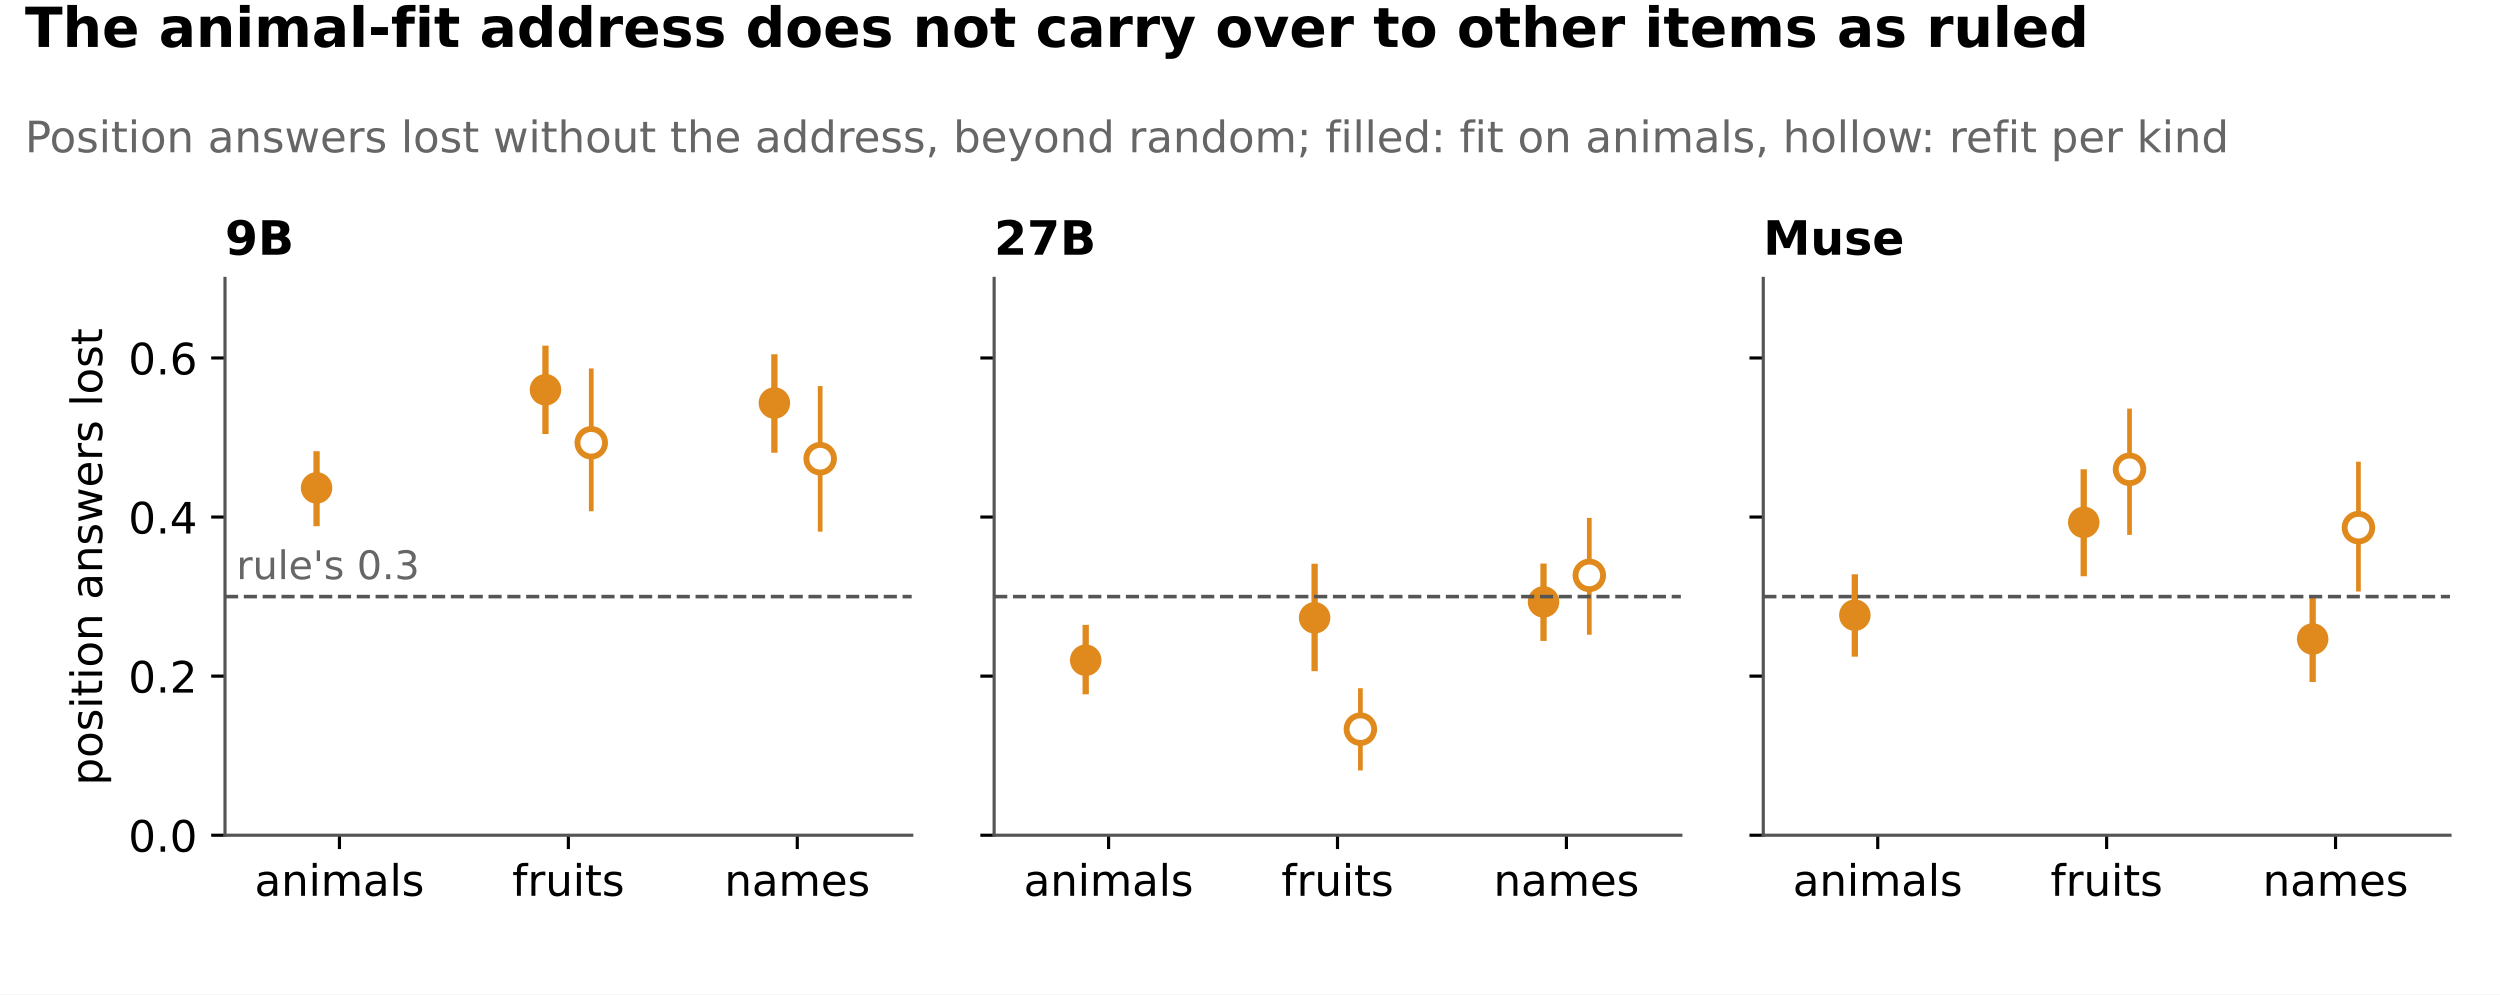
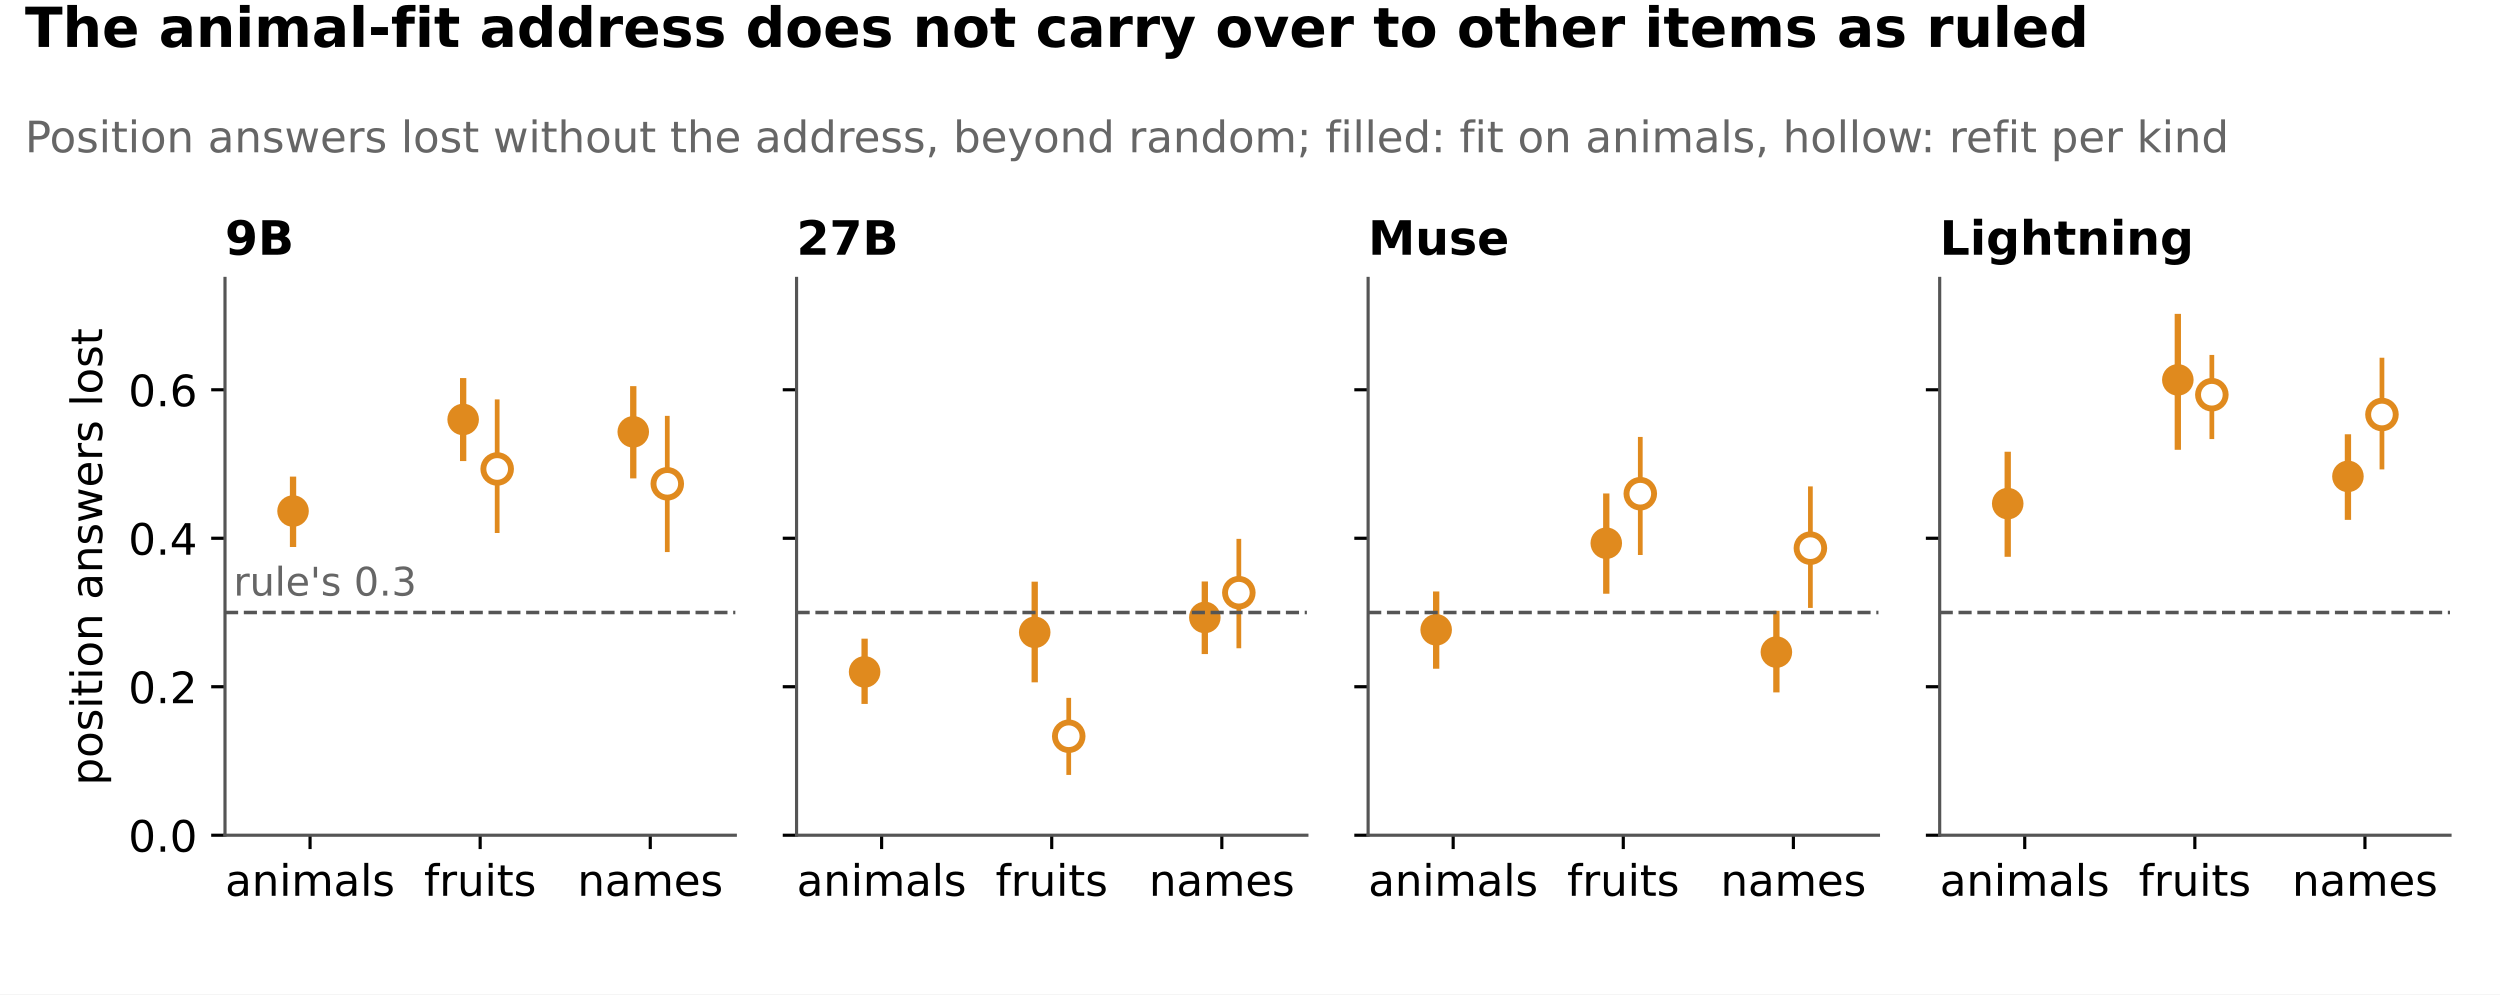
<svg xmlns="http://www.w3.org/2000/svg" xmlns:xlink="http://www.w3.org/1999/xlink" width="633.6pt" height="252pt" viewBox="0 0 633.6 252" version="1.1">
  <defs>
    <style type="text/css">*{stroke-linejoin: round; stroke-linecap: butt}</style>
  </defs>
  <g id="figure_1">
    <g id="patch_1">
      <path d="M 0 252  L 633.6 252  L 633.6 0  L 0 0  z " style="fill: #ffffff" />
    </g>
    <g id="axes_1">
      <g id="patch_2">
-         <path d="M 57.024 211.68  L 231.068 211.68  L 231.068 70.56  L 57.024 70.56  z " style="fill: #ffffff" />
+         <path d="M 57.024 211.68  L 186.36 211.68  L 186.36 70.56  L 57.024 70.56  z " style="fill: #ffffff" />
      </g>
      <g id="matplotlib.axis_1">
        <g id="xtick_1">
          <g id="line2d_1">
            <defs>
-               <path id="m06ecf97199" d="M 0 0  L 0 3.5  " style="stroke: #000000; stroke-width: 0.8" />
+               <path id="mdbc4433625" d="M 0 0  L 0 3.5  " style="stroke: #000000; stroke-width: 0.8" />
            </defs>
            <g>
-               <use xlink:href="#m06ecf97199" x="86.031" y="211.68" style="stroke: #000000; stroke-width: 0.8" />
+               <use xlink:href="#mdbc4433625" x="78.58" y="211.68" style="stroke: #000000; stroke-width: 0.8" />
            </g>
          </g>
          <g id="text_1">
-             <text style="font-size: 11px; font-family: 'DejaVu Sans'; text-anchor: middle" x="86.031" y="227.038" transform="rotate(-0 86.03141 227.0383)">animals</text>
+             <text style="font-size: 11px; font-family: 'DejaVu Sans'; text-anchor: middle" x="78.58" y="227.038" transform="rotate(-0 78.57996 227.0383)">animals</text>
          </g>
        </g>
        <g id="xtick_2">
          <g id="line2d_2">
            <g>
-               <use xlink:href="#m06ecf97199" x="144.046" y="211.68" style="stroke: #000000; stroke-width: 0.8" />
+               <use xlink:href="#mdbc4433625" x="121.692" y="211.68" style="stroke: #000000; stroke-width: 0.8" />
            </g>
          </g>
          <g id="text_2">
-             <text style="font-size: 11px; font-family: 'DejaVu Sans'; text-anchor: middle" x="144.046" y="227.038" transform="rotate(-0 144.0462 227.0383)">fruits</text>
+             <text style="font-size: 11px; font-family: 'DejaVu Sans'; text-anchor: middle" x="121.692" y="227.038" transform="rotate(-0 121.6919 227.0383)">fruits</text>
          </g>
        </g>
        <g id="xtick_3">
          <g id="line2d_3">
            <g>
-               <use xlink:href="#m06ecf97199" x="202.061" y="211.68" style="stroke: #000000; stroke-width: 0.8" />
+               <use xlink:href="#mdbc4433625" x="164.804" y="211.68" style="stroke: #000000; stroke-width: 0.8" />
            </g>
          </g>
          <g id="text_3">
-             <text style="font-size: 11px; font-family: 'DejaVu Sans'; text-anchor: middle" x="202.061" y="227.037" transform="rotate(-0 202.061 227.0374)">names</text>
+             <text style="font-size: 11px; font-family: 'DejaVu Sans'; text-anchor: middle" x="164.804" y="227.037" transform="rotate(-0 164.8038 227.0374)">names</text>
          </g>
        </g>
      </g>
      <g id="matplotlib.axis_2">
        <g id="ytick_1">
          <g id="line2d_4">
            <defs>
-               <path id="md6d8e368d9" d="M 0 0  L -3.5 0  " style="stroke: #000000; stroke-width: 0.8" />
+               <path id="m217dbe6133" d="M 0 0  L -3.5 0  " style="stroke: #000000; stroke-width: 0.8" />
            </defs>
            <g>
-               <use xlink:href="#md6d8e368d9" x="57.024" y="211.68" style="stroke: #000000; stroke-width: 0.8" />
+               <use xlink:href="#m217dbe6133" x="57.024" y="211.68" style="stroke: #000000; stroke-width: 0.8" />
            </g>
          </g>
          <g id="text_4">
            <text style="font-size: 11px; font-family: 'DejaVu Sans'; text-anchor: end" x="50.024" y="215.859" transform="rotate(-0 50.024 215.8587)">0.0</text>
          </g>
        </g>
        <g id="ytick_2">
          <g id="line2d_5">
            <g>
-               <use xlink:href="#md6d8e368d9" x="57.024" y="171.36" style="stroke: #000000; stroke-width: 0.8" />
+               <use xlink:href="#m217dbe6133" x="57.024" y="174.048" style="stroke: #000000; stroke-width: 0.8" />
            </g>
          </g>
          <g id="text_5">
-             <text style="font-size: 11px; font-family: 'DejaVu Sans'; text-anchor: end" x="50.024" y="175.539" transform="rotate(-0 50.024 175.5387)">0.2</text>
+             <text style="font-size: 11px; font-family: 'DejaVu Sans'; text-anchor: end" x="50.024" y="178.227" transform="rotate(-0 50.024 178.2267)">0.2</text>
          </g>
        </g>
        <g id="ytick_3">
          <g id="line2d_6">
            <g>
-               <use xlink:href="#md6d8e368d9" x="57.024" y="131.04" style="stroke: #000000; stroke-width: 0.8" />
+               <use xlink:href="#m217dbe6133" x="57.024" y="136.416" style="stroke: #000000; stroke-width: 0.8" />
            </g>
          </g>
          <g id="text_6">
-             <text style="font-size: 11px; font-family: 'DejaVu Sans'; text-anchor: end" x="50.024" y="135.219" transform="rotate(-0 50.024 135.2187)">0.4</text>
+             <text style="font-size: 11px; font-family: 'DejaVu Sans'; text-anchor: end" x="50.024" y="140.595" transform="rotate(-0 50.024 140.5947)">0.4</text>
          </g>
        </g>
        <g id="ytick_4">
          <g id="line2d_7">
            <g>
-               <use xlink:href="#md6d8e368d9" x="57.024" y="90.72" style="stroke: #000000; stroke-width: 0.8" />
+               <use xlink:href="#m217dbe6133" x="57.024" y="98.784" style="stroke: #000000; stroke-width: 0.8" />
            </g>
          </g>
          <g id="text_7">
-             <text style="font-size: 11px; font-family: 'DejaVu Sans'; text-anchor: end" x="50.024" y="94.899" transform="rotate(-0 50.024 94.89871)">0.6</text>
+             <text style="font-size: 11px; font-family: 'DejaVu Sans'; text-anchor: end" x="50.024" y="102.963" transform="rotate(-0 50.024 102.9627)">0.6</text>
          </g>
        </g>
        <g id="text_8">
          <text style="font-size: 11px; font-family: 'DejaVu Sans'; text-anchor: middle" x="25.888" y="141.12" transform="rotate(-90 25.88798 141.12)">position answers lost</text>
        </g>
      </g>
      <g id="line2d_8">
-         <path d="M 80.23 132.562  L 80.23 115.148  " clip-path="url(#p380fed963e)" style="fill: none; stroke: #e08a1e; stroke-width: 1.6; stroke-linecap: square" />
+         <path d="M 74.269 137.836  L 74.269 121.584  " clip-path="url(#p966167237b)" style="fill: none; stroke: #e08a1e; stroke-width: 1.6; stroke-linecap: square" />
      </g>
      <g id="line2d_9">
        <defs>
-           <path id="m9b52f848a8" d="M 0 3.5  C 0.928 3.5 1.819 3.131 2.475 2.475  C 3.131 1.819 3.5 0.928 3.5 0  C 3.5 -0.928 3.131 -1.819 2.475 -2.475  C 1.819 -3.131 0.928 -3.5 0 -3.5  C -0.928 -3.5 -1.819 -3.131 -2.475 -2.475  C -3.131 -1.819 -3.5 -0.928 -3.5 0  C -3.5 0.928 -3.131 1.819 -2.475 2.475  C -1.819 3.131 -0.928 3.5 0 3.5  z " style="stroke: #e08a1e" />
+           <path id="mbbf8966bdf" d="M 0 3.5  C 0.928 3.5 1.819 3.131 2.475 2.475  C 3.131 1.819 3.5 0.928 3.5 0  C 3.5 -0.928 3.131 -1.819 2.475 -2.475  C 1.819 -3.131 0.928 -3.5 0 -3.5  C -0.928 -3.5 -1.819 -3.131 -2.475 -2.475  C -3.131 -1.819 -3.5 -0.928 -3.5 0  C -3.5 0.928 -3.131 1.819 -2.475 2.475  C -1.819 3.131 -0.928 3.5 0 3.5  z " style="stroke: #e08a1e" />
        </defs>
-         <g clip-path="url(#p380fed963e)">
-           <use xlink:href="#m9b52f848a8" x="80.23" y="123.648" style="fill: #e08a1e; stroke: #e08a1e" />
+         <g clip-path="url(#p966167237b)">
+           <use xlink:href="#mbbf8966bdf" x="74.269" y="129.517" style="fill: #e08a1e; stroke: #e08a1e" />
        </g>
      </g>
      <g id="line2d_10">
-         <path d="M 138.245 109.217  L 138.245 88.404  " clip-path="url(#p380fed963e)" style="fill: none; stroke: #e08a1e; stroke-width: 1.6; stroke-linecap: square" />
+         <path d="M 117.381 116.048  L 117.381 96.623  " clip-path="url(#p966167237b)" style="fill: none; stroke: #e08a1e; stroke-width: 1.6; stroke-linecap: square" />
      </g>
      <g id="line2d_11">
-         <g clip-path="url(#p380fed963e)">
-           <use xlink:href="#m9b52f848a8" x="138.245" y="98.784" style="fill: #e08a1e; stroke: #e08a1e" />
+         <g clip-path="url(#p966167237b)">
+           <use xlink:href="#mbbf8966bdf" x="117.381" y="106.31" style="fill: #e08a1e; stroke: #e08a1e" />
        </g>
      </g>
      <g id="line2d_12">
-         <path d="M 149.848 128.972  L 149.848 93.975  " clip-path="url(#p380fed963e)" style="fill: none; stroke: #e08a1e; stroke-width: 1.2; stroke-linecap: square" />
+         <path d="M 126.003 134.486  L 126.003 101.822  " clip-path="url(#p966167237b)" style="fill: none; stroke: #e08a1e; stroke-width: 1.2; stroke-linecap: square" />
      </g>
      <g id="line2d_13">
        <defs>
-           <path id="m5b56848f47" d="M 0 3.5  C 0.928 3.5 1.819 3.131 2.475 2.475  C 3.131 1.819 3.5 0.928 3.5 0  C 3.5 -0.928 3.131 -1.819 2.475 -2.475  C 1.819 -3.131 0.928 -3.5 0 -3.5  C -0.928 -3.5 -1.819 -3.131 -2.475 -2.475  C -3.131 -1.819 -3.5 -0.928 -3.5 0  C -3.5 0.928 -3.131 1.819 -2.475 2.475  C -1.819 3.131 -0.928 3.5 0 3.5  z " style="stroke: #e08a1e; stroke-width: 1.5" />
+           <path id="m749f93fb4d" d="M 0 3.5  C 0.928 3.5 1.819 3.131 2.475 2.475  C 3.131 1.819 3.5 0.928 3.5 0  C 3.5 -0.928 3.131 -1.819 2.475 -2.475  C 1.819 -3.131 0.928 -3.5 0 -3.5  C -0.928 -3.5 -1.819 -3.131 -2.475 -2.475  C -3.131 -1.819 -3.5 -0.928 -3.5 0  C -3.5 0.928 -3.131 1.819 -2.475 2.475  C -1.819 3.131 -0.928 3.5 0 3.5  z " style="stroke: #e08a1e; stroke-width: 1.5" />
        </defs>
-         <g clip-path="url(#p380fed963e)">
-           <use xlink:href="#m5b56848f47" x="149.848" y="112.224" style="fill: #ffffff; stroke: #e08a1e; stroke-width: 1.5" />
+         <g clip-path="url(#p966167237b)">
+           <use xlink:href="#m749f93fb4d" x="126.003" y="118.854" style="fill: #ffffff; stroke: #e08a1e; stroke-width: 1.5" />
        </g>
      </g>
      <g id="line2d_14">
-         <path d="M 196.26 113.935  L 196.26 90.582  " clip-path="url(#p380fed963e)" style="fill: none; stroke: #e08a1e; stroke-width: 1.6; stroke-linecap: square" />
+         <path d="M 160.493 120.451  L 160.493 98.656  " clip-path="url(#p966167237b)" style="fill: none; stroke: #e08a1e; stroke-width: 1.6; stroke-linecap: square" />
      </g>
      <g id="line2d_15">
-         <g clip-path="url(#p380fed963e)">
-           <use xlink:href="#m9b52f848a8" x="196.26" y="102.144" style="fill: #e08a1e; stroke: #e08a1e" />
+         <g clip-path="url(#p966167237b)">
+           <use xlink:href="#mbbf8966bdf" x="160.493" y="109.446" style="fill: #e08a1e; stroke: #e08a1e" />
        </g>
      </g>
      <g id="line2d_16">
-         <path d="M 207.863 134.142  L 207.863 98.453  " clip-path="url(#p380fed963e)" style="fill: none; stroke: #e08a1e; stroke-width: 1.2; stroke-linecap: square" />
+         <path d="M 169.115 139.311  L 169.115 106.001  " clip-path="url(#p966167237b)" style="fill: none; stroke: #e08a1e; stroke-width: 1.2; stroke-linecap: square" />
      </g>
      <g id="line2d_17">
-         <g clip-path="url(#p380fed963e)">
-           <use xlink:href="#m5b56848f47" x="207.863" y="116.256" style="fill: #ffffff; stroke: #e08a1e; stroke-width: 1.5" />
+         <g clip-path="url(#p966167237b)">
+           <use xlink:href="#m749f93fb4d" x="169.115" y="122.618" style="fill: #ffffff; stroke: #e08a1e; stroke-width: 1.5" />
        </g>
      </g>
      <g id="line2d_18">
-         <path d="M 57.024 151.2  L 231.068 151.2  " clip-path="url(#p380fed963e)" style="fill: none; stroke-dasharray: 3.33,1.44; stroke-dashoffset: 0; stroke: #555555; stroke-width: 0.9" />
+         <path d="M 57.024 155.232  L 186.36 155.232  " clip-path="url(#p966167237b)" style="fill: none; stroke-dasharray: 3.33,1.44; stroke-dashoffset: 0; stroke: #555555; stroke-width: 0.9" />
      </g>
      <g id="patch_3">
        <path d="M 57.024 211.68  L 57.024 70.56  " style="fill: none; stroke: #555555; stroke-width: 0.8; stroke-linejoin: miter; stroke-linecap: square" />
      </g>
      <g id="patch_4">
-         <path d="M 57.024 211.68  L 231.068 211.68  " style="fill: none; stroke: #555555; stroke-width: 0.8; stroke-linejoin: miter; stroke-linecap: square" />
+         <path d="M 57.024 211.68  L 186.36 211.68  " style="fill: none; stroke: #555555; stroke-width: 0.8; stroke-linejoin: miter; stroke-linecap: square" />
      </g>
      <g id="text_9">
-         <text style="font-size: 10px; font-family: 'DejaVu Sans'; text-anchor: start; fill: #666666" x="59.925" y="146.782" transform="rotate(-0 59.92474 146.7817)">rule's 0.3</text>
+         <text style="font-size: 10px; font-family: 'DejaVu Sans'; text-anchor: start; fill: #666666" x="59.18" y="150.948" transform="rotate(-0 59.1796 150.9481)">rule's 0.3</text>
      </g>
      <g id="text_10">
        <text style="font-weight: 700; font-size: 12px; font-family: 'DejaVu Sans'; text-anchor: start" x="57.024" y="64.56" transform="rotate(-0 57.024 64.56)">9B</text>
      </g>
    </g>
    <g id="axes_2">
      <g id="patch_5">
-         <path d="M 251.954 211.68  L 425.998 211.68  L 425.998 70.56  L 251.954 70.56  z " style="fill: #ffffff" />
+         <path d="M 201.88 211.68  L 331.216 211.68  L 331.216 70.56  L 201.88 70.56  z " style="fill: #ffffff" />
      </g>
      <g id="matplotlib.axis_3">
        <g id="xtick_4">
          <g id="line2d_19">
            <g>
-               <use xlink:href="#m06ecf97199" x="280.961" y="211.68" style="stroke: #000000; stroke-width: 0.8" />
+               <use xlink:href="#mdbc4433625" x="223.436" y="211.68" style="stroke: #000000; stroke-width: 0.8" />
            </g>
          </g>
          <g id="text_11">
-             <text style="font-size: 11px; font-family: 'DejaVu Sans'; text-anchor: middle" x="280.961" y="227.038" transform="rotate(-0 280.9612 227.0383)">animals</text>
+             <text style="font-size: 11px; font-family: 'DejaVu Sans'; text-anchor: middle" x="223.436" y="227.038" transform="rotate(-0 223.436 227.0383)">animals</text>
          </g>
        </g>
        <g id="xtick_5">
          <g id="line2d_20">
            <g>
-               <use xlink:href="#m06ecf97199" x="338.976" y="211.68" style="stroke: #000000; stroke-width: 0.8" />
+               <use xlink:href="#mdbc4433625" x="266.548" y="211.68" style="stroke: #000000; stroke-width: 0.8" />
            </g>
          </g>
          <g id="text_12">
-             <text style="font-size: 11px; font-family: 'DejaVu Sans'; text-anchor: middle" x="338.976" y="227.038" transform="rotate(-0 338.976 227.0383)">fruits</text>
+             <text style="font-size: 11px; font-family: 'DejaVu Sans'; text-anchor: middle" x="266.548" y="227.038" transform="rotate(-0 266.548 227.0383)">fruits</text>
          </g>
        </g>
        <g id="xtick_6">
          <g id="line2d_21">
            <g>
-               <use xlink:href="#m06ecf97199" x="396.991" y="211.68" style="stroke: #000000; stroke-width: 0.8" />
+               <use xlink:href="#mdbc4433625" x="309.66" y="211.68" style="stroke: #000000; stroke-width: 0.8" />
            </g>
          </g>
          <g id="text_13">
-             <text style="font-size: 11px; font-family: 'DejaVu Sans'; text-anchor: middle" x="396.991" y="227.037" transform="rotate(-0 396.9908 227.0374)">names</text>
+             <text style="font-size: 11px; font-family: 'DejaVu Sans'; text-anchor: middle" x="309.66" y="227.037" transform="rotate(-0 309.6599 227.0374)">names</text>
          </g>
        </g>
      </g>
      <g id="matplotlib.axis_4">
        <g id="ytick_5">
          <g id="line2d_22">
            <g>
-               <use xlink:href="#md6d8e368d9" x="251.954" y="211.68" style="stroke: #000000; stroke-width: 0.8" />
+               <use xlink:href="#m217dbe6133" x="201.88" y="211.68" style="stroke: #000000; stroke-width: 0.8" />
            </g>
          </g>
        </g>
        <g id="ytick_6">
          <g id="line2d_23">
            <g>
-               <use xlink:href="#md6d8e368d9" x="251.954" y="171.36" style="stroke: #000000; stroke-width: 0.8" />
+               <use xlink:href="#m217dbe6133" x="201.88" y="174.048" style="stroke: #000000; stroke-width: 0.8" />
            </g>
          </g>
        </g>
        <g id="ytick_7">
          <g id="line2d_24">
            <g>
-               <use xlink:href="#md6d8e368d9" x="251.954" y="131.04" style="stroke: #000000; stroke-width: 0.8" />
+               <use xlink:href="#m217dbe6133" x="201.88" y="136.416" style="stroke: #000000; stroke-width: 0.8" />
            </g>
          </g>
        </g>
        <g id="ytick_8">
          <g id="line2d_25">
            <g>
-               <use xlink:href="#md6d8e368d9" x="251.954" y="90.72" style="stroke: #000000; stroke-width: 0.8" />
+               <use xlink:href="#m217dbe6133" x="201.88" y="98.784" style="stroke: #000000; stroke-width: 0.8" />
            </g>
          </g>
        </g>
      </g>
      <g id="line2d_26">
-         <path d="M 275.16 175.164  L 275.16 159.167  " clip-path="url(#p1d2aa32cdf)" style="fill: none; stroke: #e08a1e; stroke-width: 1.6; stroke-linecap: square" />
+         <path d="M 219.125 177.598  L 219.125 162.668  " clip-path="url(#p79f9915c09)" style="fill: none; stroke: #e08a1e; stroke-width: 1.6; stroke-linecap: square" />
      </g>
      <g id="line2d_27">
-         <g clip-path="url(#p1d2aa32cdf)">
-           <use xlink:href="#m9b52f848a8" x="275.16" y="167.328" style="fill: #e08a1e; stroke: #e08a1e" />
+         <g clip-path="url(#p79f9915c09)">
+           <use xlink:href="#mbbf8966bdf" x="219.125" y="170.285" style="fill: #e08a1e; stroke: #e08a1e" />
        </g>
      </g>
      <g id="line2d_28">
-         <path d="M 333.175 169.31  L 333.175 143.677  " clip-path="url(#p1d2aa32cdf)" style="fill: none; stroke: #e08a1e; stroke-width: 1.6; stroke-linecap: square" />
+         <path d="M 262.237 172.135  L 262.237 148.211  " clip-path="url(#p79f9915c09)" style="fill: none; stroke: #e08a1e; stroke-width: 1.6; stroke-linecap: square" />
      </g>
      <g id="line2d_29">
-         <g clip-path="url(#p1d2aa32cdf)">
-           <use xlink:href="#m9b52f848a8" x="333.175" y="156.576" style="fill: #e08a1e; stroke: #e08a1e" />
+         <g clip-path="url(#p79f9915c09)">
+           <use xlink:href="#mbbf8966bdf" x="262.237" y="160.25" style="fill: #e08a1e; stroke: #e08a1e" />
        </g>
      </g>
      <g id="line2d_30">
-         <path d="M 344.777 194.662  L 344.777 175.025  " clip-path="url(#p1d2aa32cdf)" style="fill: none; stroke: #e08a1e; stroke-width: 1.2; stroke-linecap: square" />
+         <path d="M 270.859 195.796  L 270.859 177.469  " clip-path="url(#p79f9915c09)" style="fill: none; stroke: #e08a1e; stroke-width: 1.2; stroke-linecap: square" />
      </g>
      <g id="line2d_31">
-         <g clip-path="url(#p1d2aa32cdf)">
-           <use xlink:href="#m5b56848f47" x="344.777" y="184.8" style="fill: #ffffff; stroke: #e08a1e; stroke-width: 1.5" />
+         <g clip-path="url(#p79f9915c09)">
+           <use xlink:href="#m749f93fb4d" x="270.859" y="186.592" style="fill: #ffffff; stroke: #e08a1e; stroke-width: 1.5" />
        </g>
      </g>
      <g id="line2d_32">
-         <path d="M 391.189 161.632  L 391.189 143.624  " clip-path="url(#p1d2aa32cdf)" style="fill: none; stroke: #e08a1e; stroke-width: 1.6; stroke-linecap: square" />
+         <path d="M 305.349 164.969  L 305.349 148.161  " clip-path="url(#p79f9915c09)" style="fill: none; stroke: #e08a1e; stroke-width: 1.6; stroke-linecap: square" />
      </g>
      <g id="line2d_33">
-         <g clip-path="url(#p1d2aa32cdf)">
-           <use xlink:href="#m9b52f848a8" x="391.189" y="152.544" style="fill: #e08a1e; stroke: #e08a1e" />
+         <g clip-path="url(#p79f9915c09)">
+           <use xlink:href="#mbbf8966bdf" x="305.349" y="156.486" style="fill: #e08a1e; stroke: #e08a1e" />
        </g>
      </g>
      <g id="line2d_34">
-         <path d="M 402.792 160.265  L 402.792 131.852  " clip-path="url(#p1d2aa32cdf)" style="fill: none; stroke: #e08a1e; stroke-width: 1.2; stroke-linecap: square" />
+         <path d="M 313.971 163.693  L 313.971 137.174  " clip-path="url(#p79f9915c09)" style="fill: none; stroke: #e08a1e; stroke-width: 1.2; stroke-linecap: square" />
      </g>
      <g id="line2d_35">
-         <g clip-path="url(#p1d2aa32cdf)">
-           <use xlink:href="#m5b56848f47" x="402.792" y="145.824" style="fill: #ffffff; stroke: #e08a1e; stroke-width: 1.5" />
+         <g clip-path="url(#p79f9915c09)">
+           <use xlink:href="#m749f93fb4d" x="313.971" y="150.214" style="fill: #ffffff; stroke: #e08a1e; stroke-width: 1.5" />
        </g>
      </g>
      <g id="line2d_36">
-         <path d="M 251.954 151.2  L 425.998 151.2  " clip-path="url(#p1d2aa32cdf)" style="fill: none; stroke-dasharray: 3.33,1.44; stroke-dashoffset: 0; stroke: #555555; stroke-width: 0.9" />
+         <path d="M 201.88 155.232  L 331.216 155.232  " clip-path="url(#p79f9915c09)" style="fill: none; stroke-dasharray: 3.33,1.44; stroke-dashoffset: 0; stroke: #555555; stroke-width: 0.9" />
      </g>
      <g id="patch_6">
-         <path d="M 251.954 211.68  L 251.954 70.56  " style="fill: none; stroke: #555555; stroke-width: 0.8; stroke-linejoin: miter; stroke-linecap: square" />
+         <path d="M 201.88 211.68  L 201.88 70.56  " style="fill: none; stroke: #555555; stroke-width: 0.8; stroke-linejoin: miter; stroke-linecap: square" />
      </g>
      <g id="patch_7">
-         <path d="M 251.954 211.68  L 425.998 211.68  " style="fill: none; stroke: #555555; stroke-width: 0.8; stroke-linejoin: miter; stroke-linecap: square" />
+         <path d="M 201.88 211.68  L 331.216 211.68  " style="fill: none; stroke: #555555; stroke-width: 0.8; stroke-linejoin: miter; stroke-linecap: square" />
      </g>
      <g id="text_14">
-         <text style="font-weight: 700; font-size: 12px; font-family: 'DejaVu Sans'; text-anchor: start" x="251.954" y="64.56" transform="rotate(-0 251.9538 64.56)">27B</text>
+         <text style="font-weight: 700; font-size: 12px; font-family: 'DejaVu Sans'; text-anchor: start" x="201.88" y="64.56" transform="rotate(-0 201.8801 64.56)">27B</text>
      </g>
    </g>
    <g id="axes_3">
      <g id="patch_8">
-         <path d="M 446.884 211.68  L 620.928 211.68  L 620.928 70.56  L 446.884 70.56  z " style="fill: #ffffff" />
+         <path d="M 346.736 211.68  L 476.072 211.68  L 476.072 70.56  L 346.736 70.56  z " style="fill: #ffffff" />
      </g>
      <g id="matplotlib.axis_5">
        <g id="xtick_7">
          <g id="line2d_37">
            <g>
-               <use xlink:href="#m06ecf97199" x="475.891" y="211.68" style="stroke: #000000; stroke-width: 0.8" />
+               <use xlink:href="#mdbc4433625" x="368.292" y="211.68" style="stroke: #000000; stroke-width: 0.8" />
            </g>
          </g>
          <g id="text_15">
-             <text style="font-size: 11px; font-family: 'DejaVu Sans'; text-anchor: middle" x="475.891" y="227.038" transform="rotate(-0 475.891 227.0383)">animals</text>
+             <text style="font-size: 11px; font-family: 'DejaVu Sans'; text-anchor: middle" x="368.292" y="227.038" transform="rotate(-0 368.2921 227.0383)">animals</text>
          </g>
        </g>
        <g id="xtick_8">
          <g id="line2d_38">
            <g>
-               <use xlink:href="#m06ecf97199" x="533.906" y="211.68" style="stroke: #000000; stroke-width: 0.8" />
+               <use xlink:href="#mdbc4433625" x="411.404" y="211.68" style="stroke: #000000; stroke-width: 0.8" />
            </g>
          </g>
          <g id="text_16">
-             <text style="font-size: 11px; font-family: 'DejaVu Sans'; text-anchor: middle" x="533.906" y="227.038" transform="rotate(-0 533.9058 227.0383)">fruits</text>
+             <text style="font-size: 11px; font-family: 'DejaVu Sans'; text-anchor: middle" x="411.404" y="227.038" transform="rotate(-0 411.404 227.0383)">fruits</text>
          </g>
        </g>
        <g id="xtick_9">
          <g id="line2d_39">
            <g>
-               <use xlink:href="#m06ecf97199" x="591.921" y="211.68" style="stroke: #000000; stroke-width: 0.8" />
+               <use xlink:href="#mdbc4433625" x="454.516" y="211.68" style="stroke: #000000; stroke-width: 0.8" />
            </g>
          </g>
          <g id="text_17">
-             <text style="font-size: 11px; font-family: 'DejaVu Sans'; text-anchor: middle" x="591.921" y="227.037" transform="rotate(-0 591.9206 227.0374)">names</text>
+             <text style="font-size: 11px; font-family: 'DejaVu Sans'; text-anchor: middle" x="454.516" y="227.037" transform="rotate(-0 454.516 227.0374)">names</text>
          </g>
        </g>
      </g>
      <g id="matplotlib.axis_6">
        <g id="ytick_9">
          <g id="line2d_40">
            <g>
-               <use xlink:href="#md6d8e368d9" x="446.884" y="211.68" style="stroke: #000000; stroke-width: 0.8" />
+               <use xlink:href="#m217dbe6133" x="346.736" y="211.68" style="stroke: #000000; stroke-width: 0.8" />
            </g>
          </g>
        </g>
        <g id="ytick_10">
          <g id="line2d_41">
            <g>
-               <use xlink:href="#md6d8e368d9" x="446.884" y="171.36" style="stroke: #000000; stroke-width: 0.8" />
+               <use xlink:href="#m217dbe6133" x="346.736" y="174.048" style="stroke: #000000; stroke-width: 0.8" />
            </g>
          </g>
        </g>
        <g id="ytick_11">
          <g id="line2d_42">
            <g>
-               <use xlink:href="#md6d8e368d9" x="446.884" y="131.04" style="stroke: #000000; stroke-width: 0.8" />
+               <use xlink:href="#m217dbe6133" x="346.736" y="136.416" style="stroke: #000000; stroke-width: 0.8" />
            </g>
          </g>
        </g>
        <g id="ytick_12">
          <g id="line2d_43">
            <g>
-               <use xlink:href="#md6d8e368d9" x="446.884" y="90.72" style="stroke: #000000; stroke-width: 0.8" />
+               <use xlink:href="#m217dbe6133" x="346.736" y="98.784" style="stroke: #000000; stroke-width: 0.8" />
            </g>
          </g>
        </g>
      </g>
      <g id="line2d_44">
-         <path d="M 470.089 165.619  L 470.089 146.346  " clip-path="url(#pb95df3d184)" style="fill: none; stroke: #e08a1e; stroke-width: 1.6; stroke-linecap: square" />
+         <path d="M 363.981 168.69  L 363.981 150.702  " clip-path="url(#pe7324473aa)" style="fill: none; stroke: #e08a1e; stroke-width: 1.6; stroke-linecap: square" />
      </g>
      <g id="line2d_45">
-         <g clip-path="url(#pb95df3d184)">
-           <use xlink:href="#m9b52f848a8" x="470.089" y="155.904" style="fill: #e08a1e; stroke: #e08a1e" />
+         <g clip-path="url(#pe7324473aa)">
+           <use xlink:href="#mbbf8966bdf" x="363.981" y="159.622" style="fill: #e08a1e; stroke: #e08a1e" />
        </g>
      </g>
      <g id="line2d_46">
-         <path d="M 528.104 145.244  L 528.104 119.734  " clip-path="url(#pb95df3d184)" style="fill: none; stroke: #e08a1e; stroke-width: 1.6; stroke-linecap: square" />
+         <path d="M 407.093 149.673  L 407.093 125.864  " clip-path="url(#pe7324473aa)" style="fill: none; stroke: #e08a1e; stroke-width: 1.6; stroke-linecap: square" />
      </g>
      <g id="line2d_47">
-         <g clip-path="url(#pb95df3d184)">
-           <use xlink:href="#m9b52f848a8" x="528.104" y="132.384" style="fill: #e08a1e; stroke: #e08a1e" />
+         <g clip-path="url(#pe7324473aa)">
+           <use xlink:href="#mbbf8966bdf" x="407.093" y="137.67" style="fill: #e08a1e; stroke: #e08a1e" />
        </g>
      </g>
      <g id="line2d_48">
-         <path d="M 539.707 134.952  L 539.707 104.16  " clip-path="url(#pb95df3d184)" style="fill: none; stroke: #e08a1e; stroke-width: 1.2; stroke-linecap: square" />
+         <path d="M 415.715 140.067  L 415.715 111.328  " clip-path="url(#pe7324473aa)" style="fill: none; stroke: #e08a1e; stroke-width: 1.2; stroke-linecap: square" />
      </g>
      <g id="line2d_49">
-         <g clip-path="url(#pb95df3d184)">
-           <use xlink:href="#m5b56848f47" x="539.707" y="118.944" style="fill: #ffffff; stroke: #e08a1e; stroke-width: 1.5" />
+         <g clip-path="url(#pe7324473aa)">
+           <use xlink:href="#m749f93fb4d" x="415.715" y="125.126" style="fill: #ffffff; stroke: #e08a1e; stroke-width: 1.5" />
        </g>
      </g>
      <g id="line2d_50">
-         <path d="M 586.119 172.043  L 586.119 151.6  " clip-path="url(#pb95df3d184)" style="fill: none; stroke: #e08a1e; stroke-width: 1.6; stroke-linecap: square" />
+         <path d="M 450.205 174.686  L 450.205 155.605  " clip-path="url(#pe7324473aa)" style="fill: none; stroke: #e08a1e; stroke-width: 1.6; stroke-linecap: square" />
      </g>
      <g id="line2d_51">
-         <g clip-path="url(#pb95df3d184)">
-           <use xlink:href="#m9b52f848a8" x="586.119" y="161.952" style="fill: #e08a1e; stroke: #e08a1e" />
+         <g clip-path="url(#pe7324473aa)">
+           <use xlink:href="#mbbf8966bdf" x="450.205" y="165.267" style="fill: #e08a1e; stroke: #e08a1e" />
        </g>
      </g>
      <g id="line2d_52">
-         <path d="M 597.722 149.315  L 597.722 117.6  " clip-path="url(#pb95df3d184)" style="fill: none; stroke: #e08a1e; stroke-width: 1.2; stroke-linecap: square" />
+         <path d="M 458.827 153.472  L 458.827 123.872  " clip-path="url(#pe7324473aa)" style="fill: none; stroke: #e08a1e; stroke-width: 1.2; stroke-linecap: square" />
      </g>
      <g id="line2d_53">
-         <g clip-path="url(#pb95df3d184)">
-           <use xlink:href="#m5b56848f47" x="597.722" y="133.728" style="fill: #ffffff; stroke: #e08a1e; stroke-width: 1.5" />
+         <g clip-path="url(#pe7324473aa)">
+           <use xlink:href="#m749f93fb4d" x="458.827" y="138.925" style="fill: #ffffff; stroke: #e08a1e; stroke-width: 1.5" />
        </g>
      </g>
      <g id="line2d_54">
-         <path d="M 446.884 151.2  L 620.928 151.2  " clip-path="url(#pb95df3d184)" style="fill: none; stroke-dasharray: 3.33,1.44; stroke-dashoffset: 0; stroke: #555555; stroke-width: 0.9" />
+         <path d="M 346.736 155.232  L 476.072 155.232  " clip-path="url(#pe7324473aa)" style="fill: none; stroke-dasharray: 3.33,1.44; stroke-dashoffset: 0; stroke: #555555; stroke-width: 0.9" />
      </g>
      <g id="patch_9">
-         <path d="M 446.884 211.68  L 446.884 70.56  " style="fill: none; stroke: #555555; stroke-width: 0.8; stroke-linejoin: miter; stroke-linecap: square" />
+         <path d="M 346.736 211.68  L 346.736 70.56  " style="fill: none; stroke: #555555; stroke-width: 0.8; stroke-linejoin: miter; stroke-linecap: square" />
      </g>
      <g id="patch_10">
-         <path d="M 446.884 211.68  L 620.928 211.68  " style="fill: none; stroke: #555555; stroke-width: 0.8; stroke-linejoin: miter; stroke-linecap: square" />
+         <path d="M 346.736 211.68  L 476.072 211.68  " style="fill: none; stroke: #555555; stroke-width: 0.8; stroke-linejoin: miter; stroke-linecap: square" />
      </g>
      <g id="text_18">
-         <text style="font-weight: 700; font-size: 12px; font-family: 'DejaVu Sans'; text-anchor: start" x="446.884" y="64.56" transform="rotate(-0 446.8836 64.56)">Muse</text>
-       </g>
-     </g>
-     <g id="text_19">
+         <text style="font-weight: 700; font-size: 12px; font-family: 'DejaVu Sans'; text-anchor: start" x="346.736" y="64.56" transform="rotate(-0 346.7361 64.56)">Muse</text>
+       </g>
+     </g>
+     <g id="axes_4">
+       <g id="patch_11">
+         <path d="M 491.592 211.68  L 620.928 211.68  L 620.928 70.56  L 491.592 70.56  z " style="fill: #ffffff" />
+       </g>
+       <g id="matplotlib.axis_7">
+         <g id="xtick_10">
+           <g id="line2d_55">
+             <g>
+               <use xlink:href="#mdbc4433625" x="513.148" y="211.68" style="stroke: #000000; stroke-width: 0.8" />
+             </g>
+           </g>
+           <g id="text_19">
+             <text style="font-size: 11px; font-family: 'DejaVu Sans'; text-anchor: middle" x="513.148" y="227.038" transform="rotate(-0 513.1482 227.0383)">animals</text>
+           </g>
+         </g>
+         <g id="xtick_11">
+           <g id="line2d_56">
+             <g>
+               <use xlink:href="#mdbc4433625" x="556.26" y="211.68" style="stroke: #000000; stroke-width: 0.8" />
+             </g>
+           </g>
+           <g id="text_20">
+             <text style="font-size: 11px; font-family: 'DejaVu Sans'; text-anchor: middle" x="556.26" y="227.038" transform="rotate(-0 556.2601 227.0383)">fruits</text>
+           </g>
+         </g>
+         <g id="xtick_12">
+           <g id="line2d_57">
+             <g>
+               <use xlink:href="#mdbc4433625" x="599.372" y="211.68" style="stroke: #000000; stroke-width: 0.8" />
+             </g>
+           </g>
+           <g id="text_21">
+             <text style="font-size: 11px; font-family: 'DejaVu Sans'; text-anchor: middle" x="599.372" y="227.037" transform="rotate(-0 599.372 227.0374)">names</text>
+           </g>
+         </g>
+       </g>
+       <g id="matplotlib.axis_8">
+         <g id="ytick_13">
+           <g id="line2d_58">
+             <g>
+               <use xlink:href="#m217dbe6133" x="491.592" y="211.68" style="stroke: #000000; stroke-width: 0.8" />
+             </g>
+           </g>
+         </g>
+         <g id="ytick_14">
+           <g id="line2d_59">
+             <g>
+               <use xlink:href="#m217dbe6133" x="491.592" y="174.048" style="stroke: #000000; stroke-width: 0.8" />
+             </g>
+           </g>
+         </g>
+         <g id="ytick_15">
+           <g id="line2d_60">
+             <g>
+               <use xlink:href="#m217dbe6133" x="491.592" y="136.416" style="stroke: #000000; stroke-width: 0.8" />
+             </g>
+           </g>
+         </g>
+         <g id="ytick_16">
+           <g id="line2d_61">
+             <g>
+               <use xlink:href="#m217dbe6133" x="491.592" y="98.784" style="stroke: #000000; stroke-width: 0.8" />
+             </g>
+           </g>
+         </g>
+       </g>
+       <g id="line2d_62">
+         <path d="M 508.837 140.309  L 508.837 115.291  " clip-path="url(#pb3508f6778)" style="fill: none; stroke: #e08a1e; stroke-width: 1.6; stroke-linecap: square" />
+       </g>
+       <g id="line2d_63">
+         <g clip-path="url(#pb3508f6778)">
+           <use xlink:href="#mbbf8966bdf" x="508.837" y="127.635" style="fill: #e08a1e; stroke: #e08a1e" />
+         </g>
+       </g>
+       <g id="line2d_64">
+         <path d="M 551.949 113.204  L 551.949 80.347  " clip-path="url(#pb3508f6778)" style="fill: none; stroke: #e08a1e; stroke-width: 1.6; stroke-linecap: square" />
+       </g>
+       <g id="line2d_65">
+         <g clip-path="url(#pb3508f6778)">
+           <use xlink:href="#mbbf8966bdf" x="551.949" y="96.275" style="fill: #e08a1e; stroke: #e08a1e" />
+         </g>
+       </g>
+       <g id="line2d_66">
+         <path d="M 560.571 110.682  L 560.571 90.552  " clip-path="url(#pb3508f6778)" style="fill: none; stroke: #e08a1e; stroke-width: 1.2; stroke-linecap: square" />
+       </g>
+       <g id="line2d_67">
+         <g clip-path="url(#pb3508f6778)">
+           <use xlink:href="#m749f93fb4d" x="560.571" y="100.038" style="fill: #ffffff; stroke: #e08a1e; stroke-width: 1.5" />
+         </g>
+       </g>
+       <g id="line2d_68">
+         <path d="M 595.061 130.947  L 595.061 110.859  " clip-path="url(#pb3508f6778)" style="fill: none; stroke: #e08a1e; stroke-width: 1.6; stroke-linecap: square" />
+       </g>
+       <g id="line2d_69">
+         <g clip-path="url(#pb3508f6778)">
+           <use xlink:href="#mbbf8966bdf" x="595.061" y="120.736" style="fill: #e08a1e; stroke: #e08a1e" />
+         </g>
+       </g>
+       <g id="line2d_70">
+         <path d="M 603.683 118.365  L 603.683 91.256  " clip-path="url(#pb3508f6778)" style="fill: none; stroke: #e08a1e; stroke-width: 1.2; stroke-linecap: square" />
+       </g>
+       <g id="line2d_71">
+         <g clip-path="url(#pb3508f6778)">
+           <use xlink:href="#m749f93fb4d" x="603.683" y="105.056" style="fill: #ffffff; stroke: #e08a1e; stroke-width: 1.5" />
+         </g>
+       </g>
+       <g id="line2d_72">
+         <path d="M 491.592 155.232  L 620.928 155.232  " clip-path="url(#pb3508f6778)" style="fill: none; stroke-dasharray: 3.33,1.44; stroke-dashoffset: 0; stroke: #555555; stroke-width: 0.9" />
+       </g>
+       <g id="patch_12">
+         <path d="M 491.592 211.68  L 491.592 70.56  " style="fill: none; stroke: #555555; stroke-width: 0.8; stroke-linejoin: miter; stroke-linecap: square" />
+       </g>
+       <g id="patch_13">
+         <path d="M 491.592 211.68  L 620.928 211.68  " style="fill: none; stroke: #555555; stroke-width: 0.8; stroke-linejoin: miter; stroke-linecap: square" />
+       </g>
+       <g id="text_22">
+         <text style="font-weight: 700; font-size: 12px; font-family: 'DejaVu Sans'; text-anchor: start" x="491.592" y="64.56" transform="rotate(-0 491.5922 64.56)">Lightning</text>
+       </g>
+     </g>
+     <g id="text_23">
      <text style="font-weight: 700; font-size: 14px; font-family: 'DejaVu Sans'; text-anchor: start" x="6.336" y="11.898" transform="rotate(-0 6.336 11.89781)">The animal-fit address does not carry over to other items as ruled</text>
    </g>
-     <g id="text_20">
+     <g id="text_24">
      <text style="font-size: 11px; font-family: 'DejaVu Sans'; text-anchor: start; fill: #666666" x="6.336" y="38.598" transform="rotate(-0 6.336 38.59828)">Position answers lost without the address, beyond random; filled: fit on animals, hollow: refit per kind</text>
    </g>
  </g>
  <defs>
-     <clipPath id="p380fed963e">
-       <rect x="57.024" y="70.56" width="174.044" height="141.12" />
+     <clipPath id="p966167237b">
+       <rect x="57.024" y="70.56" width="129.336" height="141.12" />
    </clipPath>
-     <clipPath id="p1d2aa32cdf">
-       <rect x="251.954" y="70.56" width="174.044" height="141.12" />
+     <clipPath id="p79f9915c09">
+       <rect x="201.88" y="70.56" width="129.336" height="141.12" />
    </clipPath>
-     <clipPath id="pb95df3d184">
-       <rect x="446.884" y="70.56" width="174.044" height="141.12" />
+     <clipPath id="pe7324473aa">
+       <rect x="346.736" y="70.56" width="129.336" height="141.12" />
+     </clipPath>
+     <clipPath id="pb3508f6778">
+       <rect x="491.592" y="70.56" width="129.336" height="141.12" />
    </clipPath>
  </defs>
</svg>
